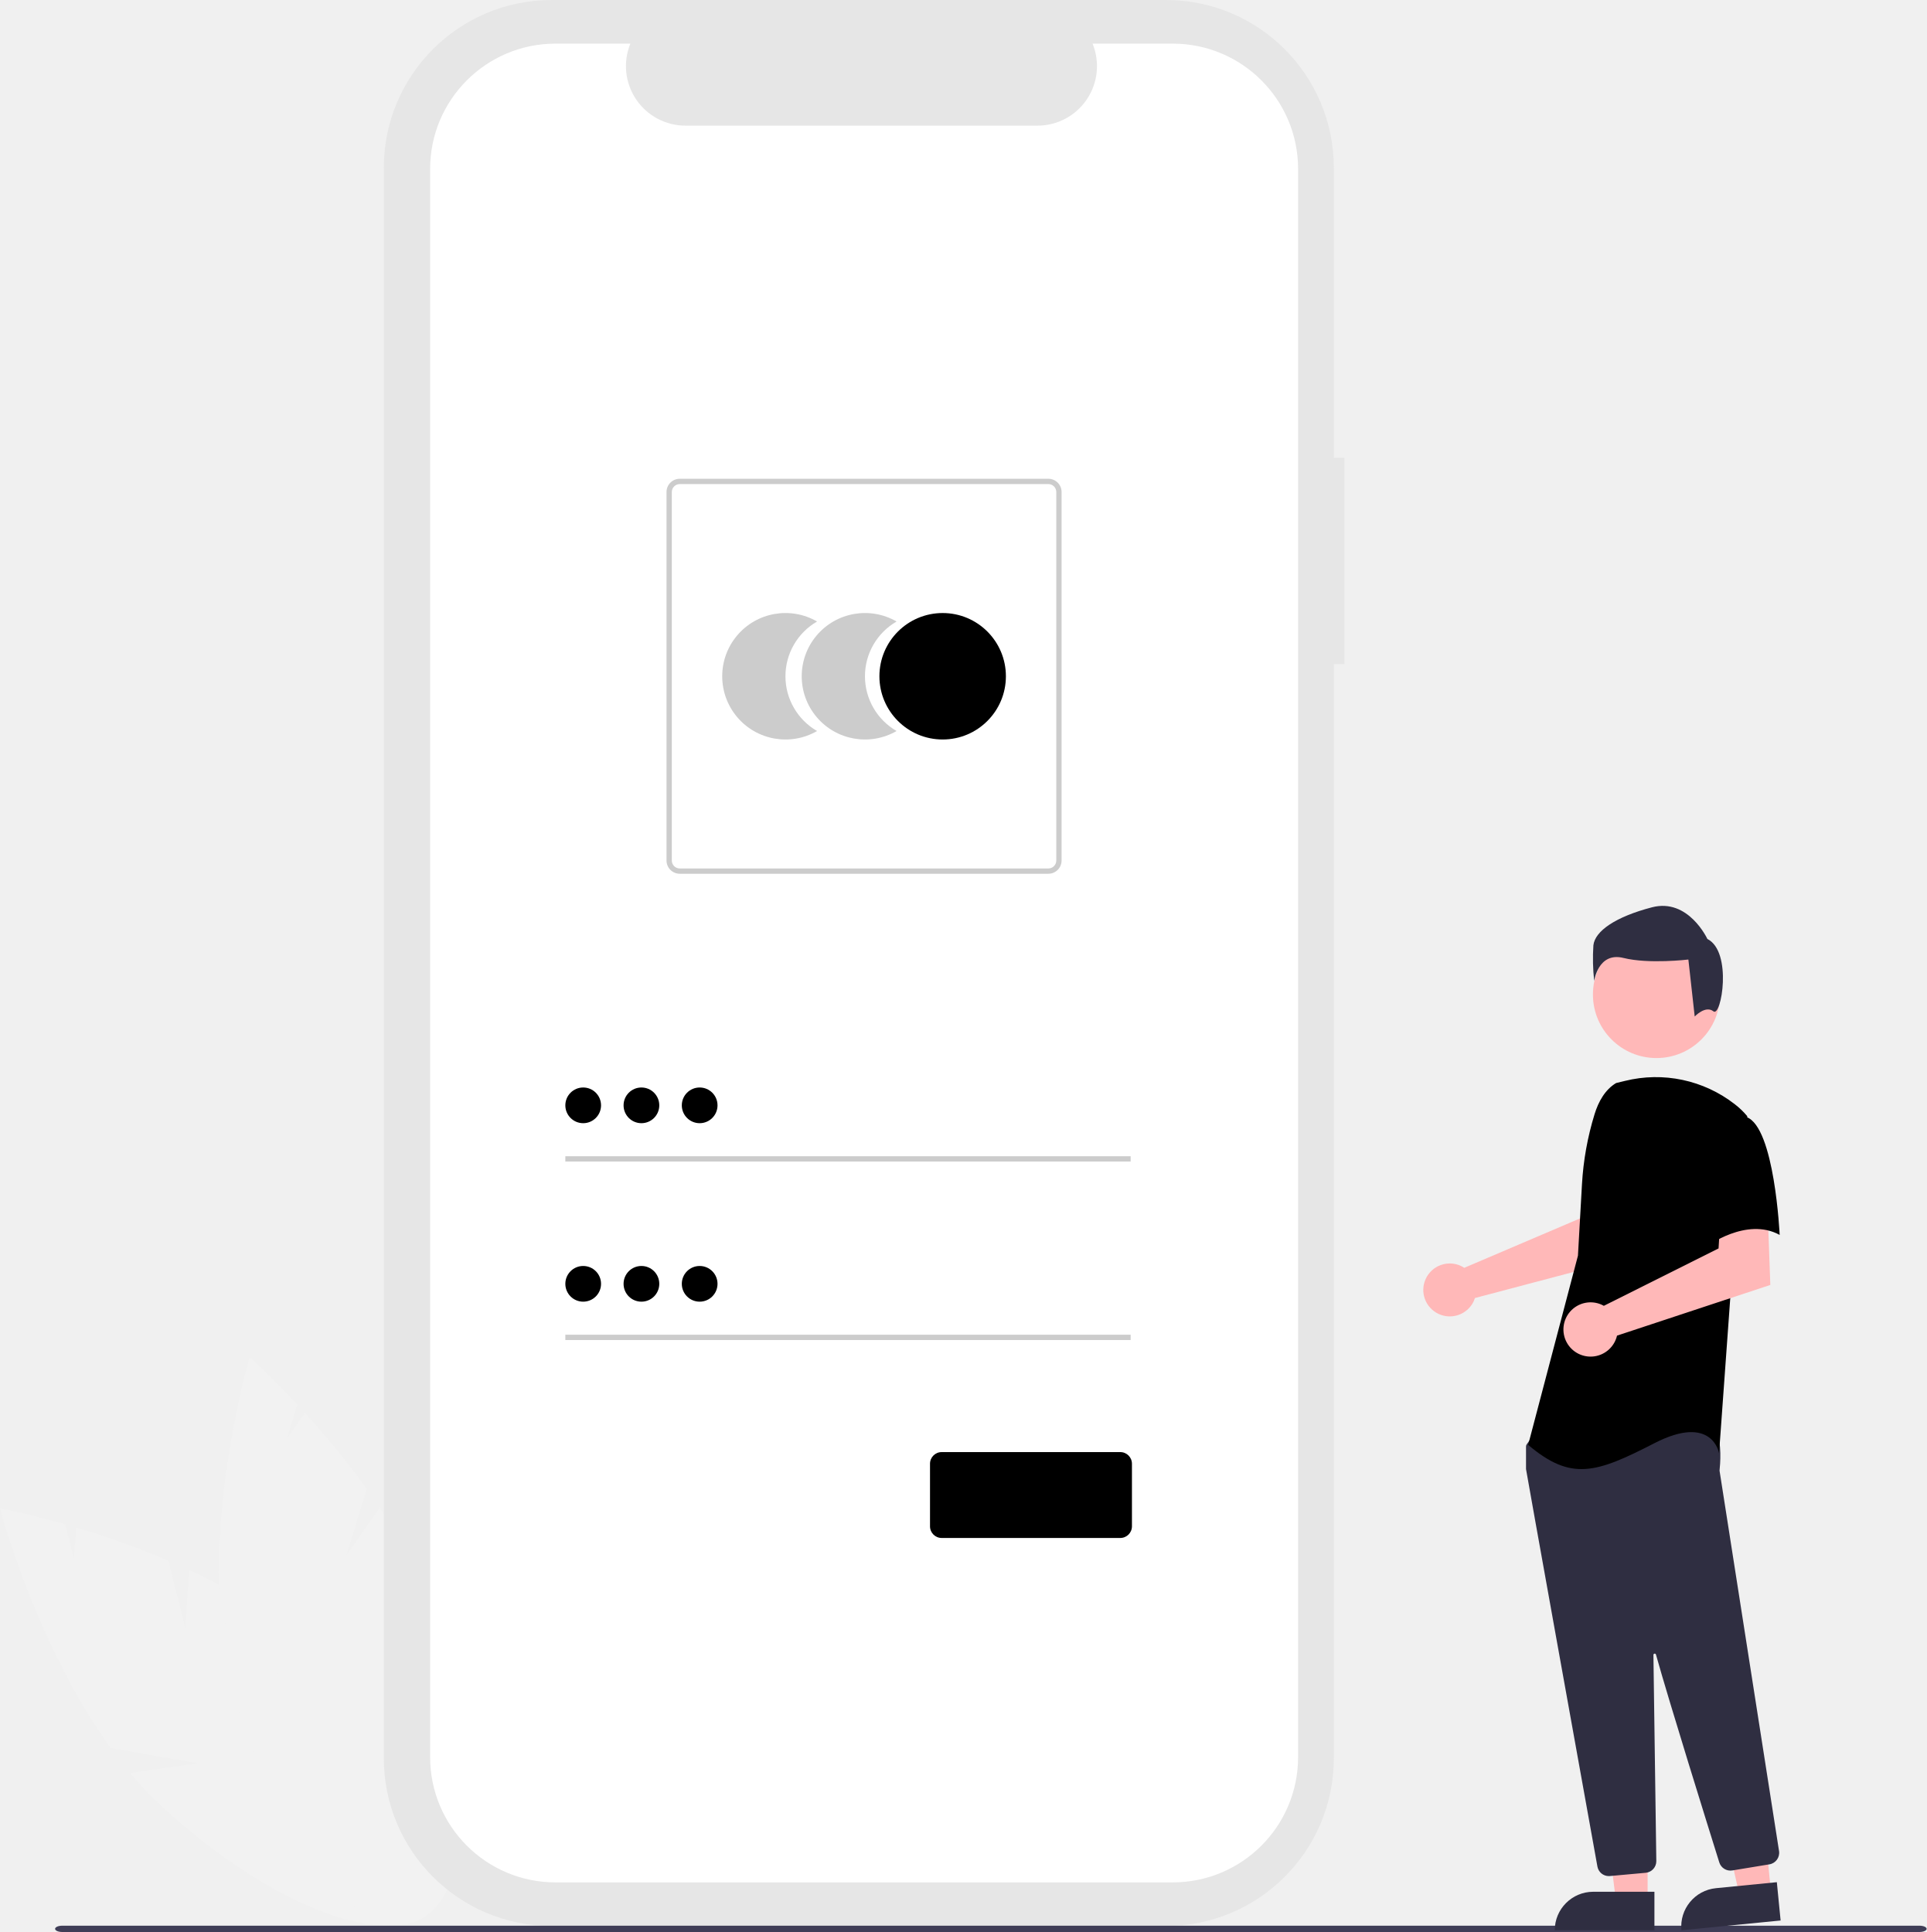
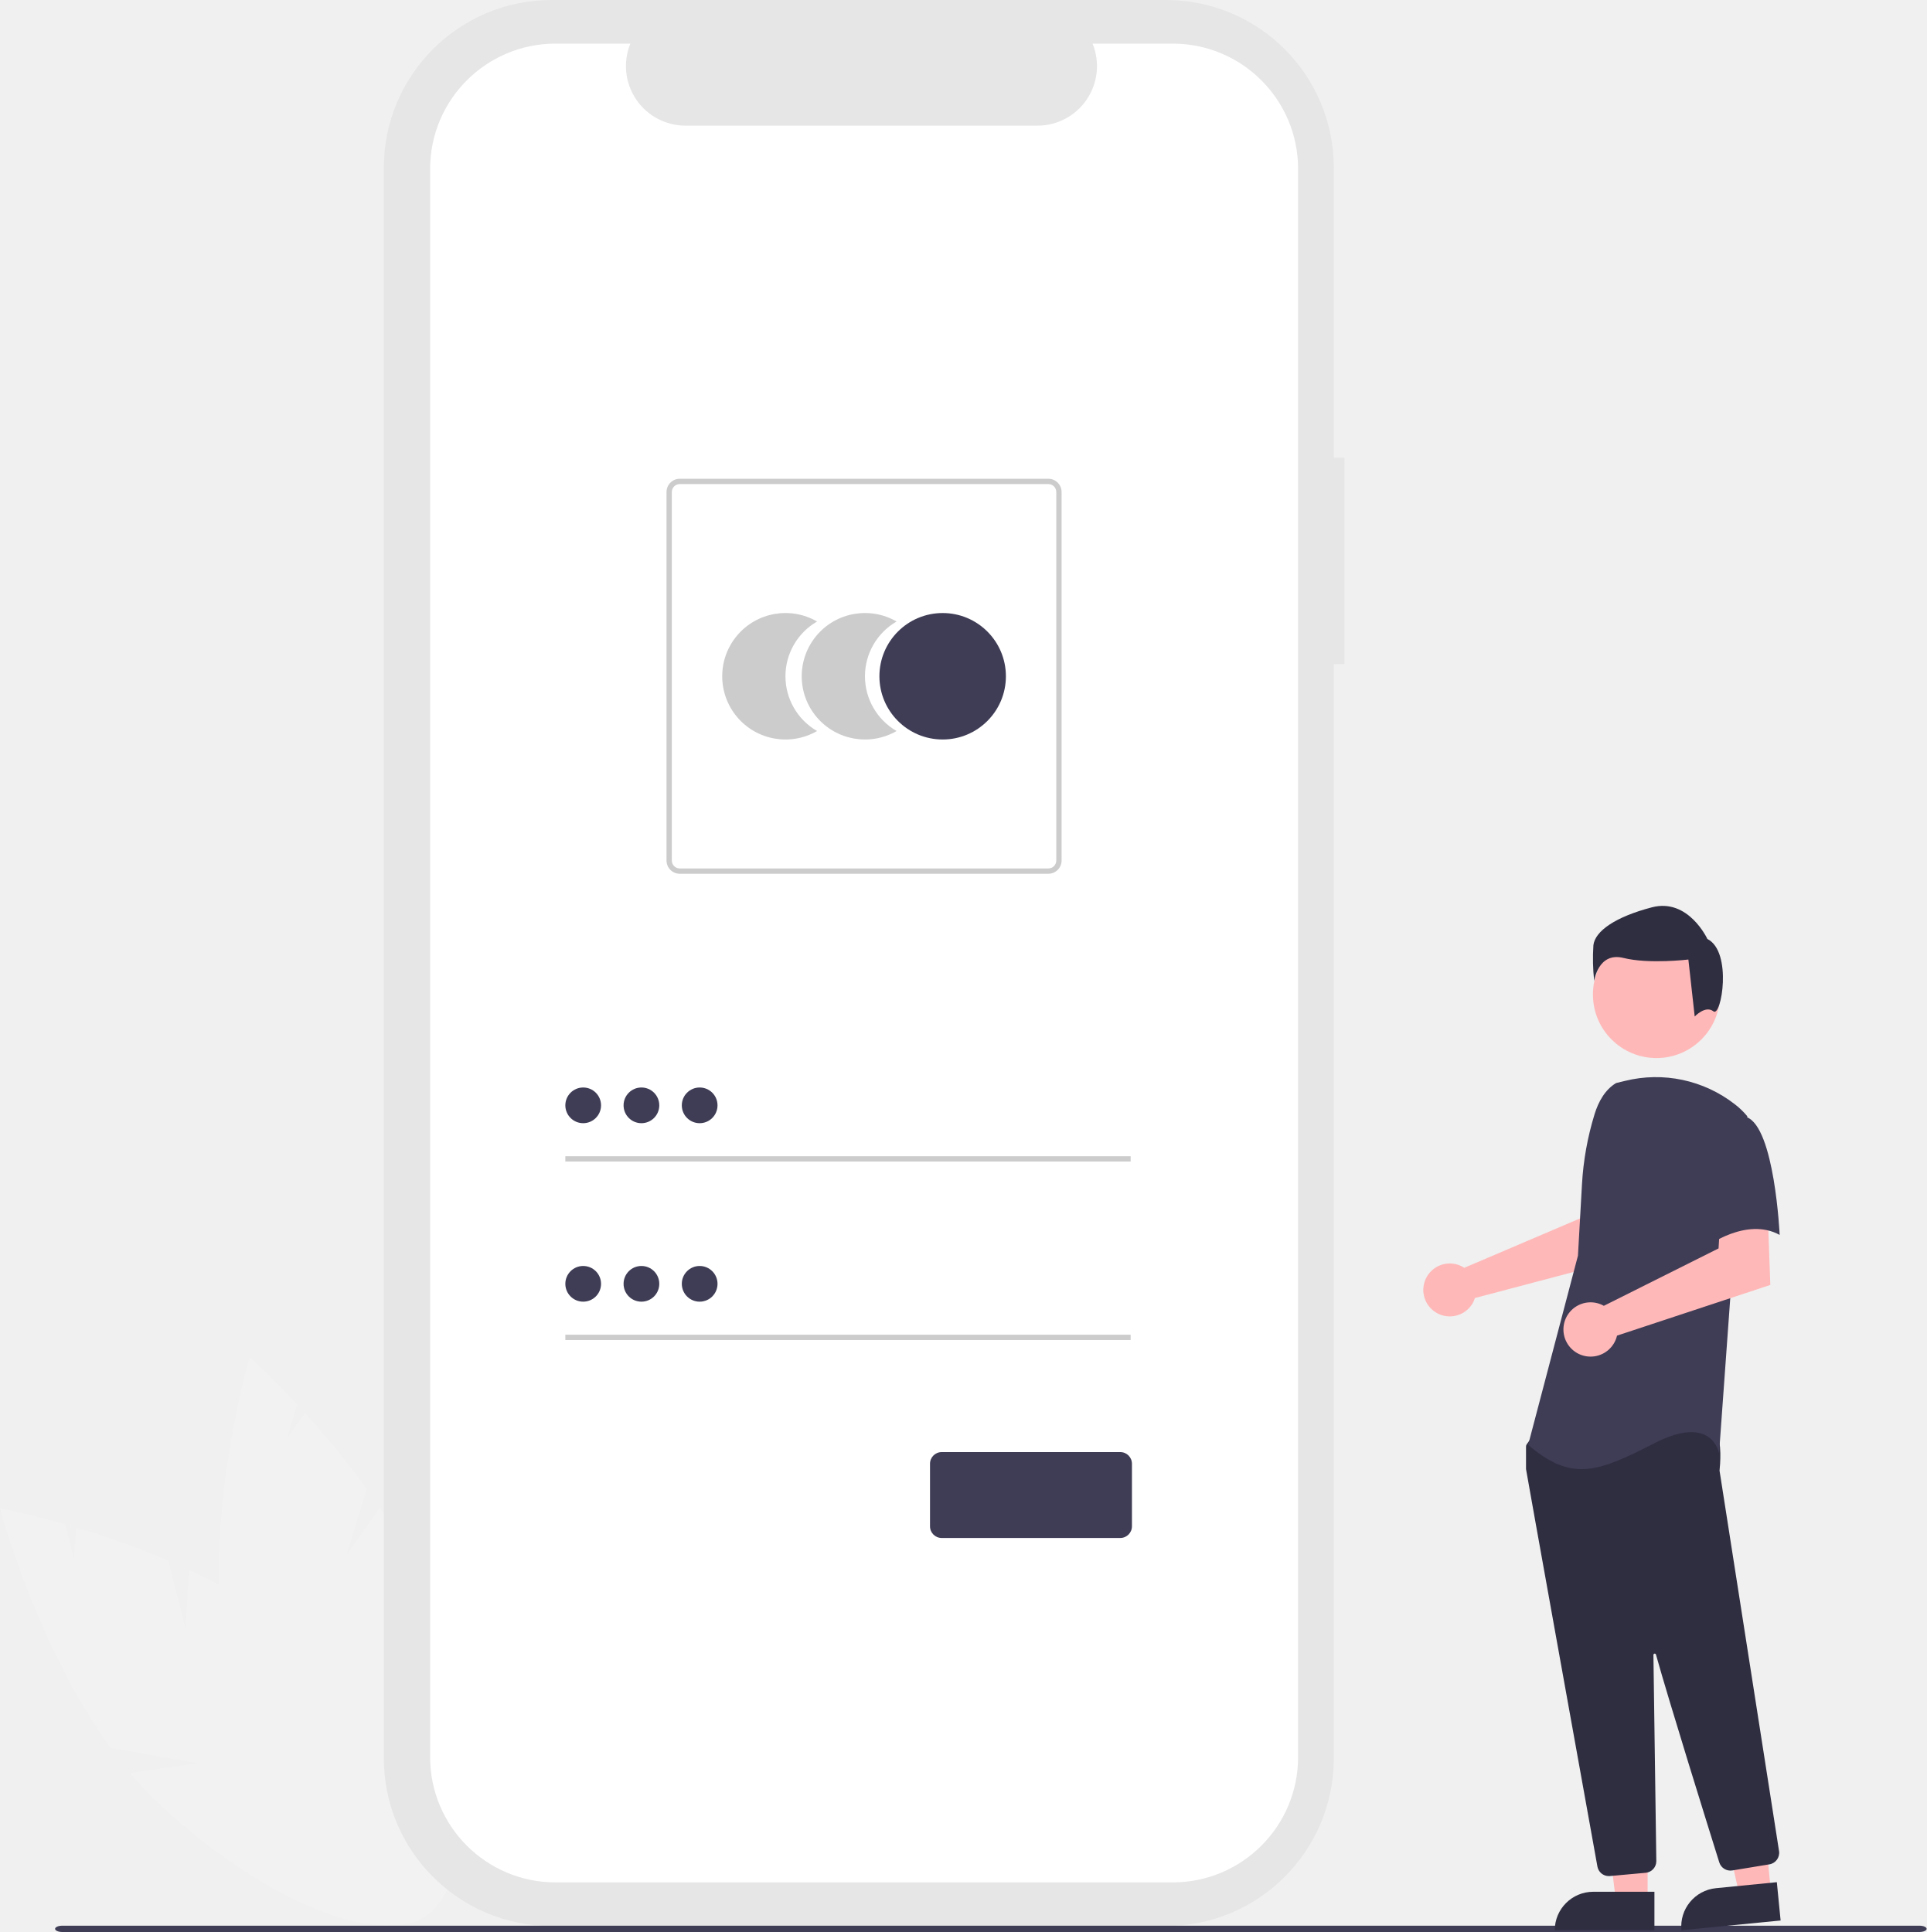
<svg xmlns="http://www.w3.org/2000/svg" data-name="Layer 1" width="744.848" height="747.077" viewBox="0 0 744.848 747.077">
  <path id="fa3b9e12-7275-481e-bee9-64fd9595a50d-251" data-name="Path 1" d="M299.205,705.809l-6.56-25.872a335.967,335.967,0,0,0-35.643-12.788l-.828,12.024-3.358-13.247c-15.021-4.294-25.24-6.183-25.24-6.183s13.8,52.489,42.754,92.617l33.734,5.926-26.207,3.779a135.926,135.926,0,0,0,11.719,12.422c42.115,39.092,89.024,57.028,104.773,40.06s-5.625-62.412-47.74-101.5c-13.056-12.119-29.457-21.844-45.875-29.5Z" transform="translate(-227.576 -76.46149)" fill="#f2f2f2" />
  <path id="bde08021-c30f-4979-a9d8-cb90b72b5ca2-252" data-name="Path 2" d="M361.591,677.706l7.758-25.538a335.94,335.94,0,0,0-23.9-29.371l-6.924,9.865,3.972-13.076c-10.641-11.436-18.412-18.335-18.412-18.335s-15.315,52.067-11.275,101.384l25.815,22.51-24.392-10.312a135.919,135.919,0,0,0,3.614,16.694c15.846,55.234,46.731,94.835,68.983,88.451s27.446-56.335,11.6-111.569c-4.912-17.123-13.926-33.926-24.023-48.965Z" transform="translate(-227.576 -76.46149)" fill="#f2f2f2" />
  <path id="b3ac2088-de9b-4f7f-bc99-0ed9705c1a9d-253" data-name="Path 22" d="M747.327,253.445h-4.092v-112.1a64.883,64.883,0,0,0-64.883-64.883H440.845a64.883,64.883,0,0,0-64.883,64.883v615a64.883,64.883,0,0,0,64.883,64.883H678.352a64.883,64.883,0,0,0,64.882-64.883v-423.105h4.092Z" transform="translate(-227.576 -76.46149)" fill="#e6e6e6" />
  <path id="b2715b96-3117-487c-acc0-20904544b5b7-254" data-name="Path 23" d="M680.97,93.335h-31a23.02,23.02,0,0,1-21.316,31.714H492.589a23.02,23.02,0,0,1-21.314-31.714H442.319a48.454,48.454,0,0,0-48.454,48.454v614.107a48.454,48.454,0,0,0,48.454,48.454H680.97a48.454,48.454,0,0,0,48.454-48.454h0V141.788a48.454,48.454,0,0,0-48.454-48.453Z" transform="translate(-227.576 -76.46149)" fill="#fff" />
  <path id="b06d66ec-6c84-45dd-8c27-1263a6253192-255" data-name="Path 6" d="M531.234,337.965a24.437,24.437,0,0,1,12.23-21.174,24.45,24.45,0,1,0,0,42.345A24.434,24.434,0,0,1,531.234,337.965Z" transform="translate(-227.576 -76.46149)" fill="#ccc" />
  <path id="e73810fe-4cf4-40cc-8c7c-ca544ce30bd4-256" data-name="Path 7" d="M561.971,337.965a24.436,24.436,0,0,1,12.23-21.174,24.45,24.45,0,1,0,0,42.345A24.434,24.434,0,0,1,561.971,337.965Z" transform="translate(-227.576 -76.46149)" fill="#ccc" />
-   <circle id="a4813fcf-056e-4514-bb8b-e6506f49341f" data-name="Ellipse 1" cx="364.434" cy="261.502" r="24.45" fill="#000000" />
+   <circle id="a4813fcf-056e-4514-bb8b-e6506f49341f" data-name="Ellipse 1" cx="364.434" cy="261.502" r="24.45" fill="#3f3d56" />
  <path id="bbe451c3-febc-41ba-8083-4c8307a2e73e-257" data-name="Path 8" d="M632.872,414.33h-142.5a5.123,5.123,0,0,1-5.117-5.117v-142.5a5.123,5.123,0,0,1,5.117-5.117h142.5a5.123,5.123,0,0,1,5.117,5.117v142.5A5.123,5.123,0,0,1,632.872,414.33Zm-142.5-150.686a3.073,3.073,0,0,0-3.07,3.07v142.5a3.073,3.073,0,0,0,3.07,3.07h142.5a3.073,3.073,0,0,0,3.07-3.07v-142.5a3.073,3.073,0,0,0-3.07-3.07Z" transform="translate(-227.576 -76.46149)" fill="#ccc" />
  <rect id="bb28937d-932f-4fdf-befe-f406e51091fe" data-name="Rectangle 1" x="218.562" y="447.102" width="218.552" height="2.047" fill="#ccc" />
-   <circle id="fcef55fc-4968-45b2-93bb-1a1080c85fc7" data-name="Ellipse 2" cx="225.464" cy="427.42" r="6.902" fill="#000000" />
+   <circle id="fcef55fc-4968-45b2-93bb-1a1080c85fc7" data-name="Ellipse 2" cx="225.464" cy="427.42" r="6.902" fill="#3f3d56" />
  <rect id="ff33d889-4c74-4b91-85ef-b4882cc8fe76" data-name="Rectangle 2" x="218.562" y="516.118" width="218.552" height="2.047" fill="#ccc" />
-   <circle id="e8fa0310-b872-4adf-aedd-0c6eda09f3b8" data-name="Ellipse 3" cx="225.464" cy="496.437" r="6.902" fill="#000000" />
-   <path d="M660.69,671.172H591.622a4.505,4.505,0,0,1-4.5-4.5v-24.208a4.505,4.505,0,0,1,4.5-4.5h69.068a4.505,4.505,0,0,1,4.5,4.5v24.208A4.505,4.505,0,0,1,660.69,671.172Z" transform="translate(-227.576 -76.46149)" fill="#000000" />
-   <circle id="e12ee00d-aa4a-4413-a013-11d20b7f97f7" data-name="Ellipse 7" cx="247.978" cy="427.42" r="6.902" fill="#000000" />
-   <circle id="f58f497e-6949-45c8-be5f-eee2aa0f6586" data-name="Ellipse 8" cx="270.492" cy="427.42" r="6.902" fill="#000000" />
-   <circle id="b4d4939a-c6e6-4f4d-ba6c-e8b05485017d" data-name="Ellipse 9" cx="247.978" cy="496.437" r="6.902" fill="#000000" />
-   <circle id="aff120b1-519b-4e96-ac87-836aa55663de" data-name="Ellipse 10" cx="270.492" cy="496.437" r="6.902" fill="#000000" />
+   <circle id="e8fa0310-b872-4adf-aedd-0c6eda09f3b8" data-name="Ellipse 3" cx="225.464" cy="496.437" r="6.902" fill="#3f3d56" />
+   <path d="M660.69,671.172H591.622a4.505,4.505,0,0,1-4.5-4.5v-24.208a4.505,4.505,0,0,1,4.5-4.5h69.068a4.505,4.505,0,0,1,4.5,4.5v24.208A4.505,4.505,0,0,1,660.69,671.172Z" transform="translate(-227.576 -76.46149)" fill="#3f3d56" />
+   <circle id="e12ee00d-aa4a-4413-a013-11d20b7f97f7" data-name="Ellipse 7" cx="247.978" cy="427.42" r="6.902" fill="#3f3d56" />
+   <circle id="f58f497e-6949-45c8-be5f-eee2aa0f6586" data-name="Ellipse 8" cx="270.492" cy="427.42" r="6.902" fill="#3f3d56" />
+   <circle id="b4d4939a-c6e6-4f4d-ba6c-e8b05485017d" data-name="Ellipse 9" cx="247.978" cy="496.437" r="6.902" fill="#3f3d56" />
+   <circle id="aff120b1-519b-4e96-ac87-836aa55663de" data-name="Ellipse 10" cx="270.492" cy="496.437" r="6.902" fill="#3f3d56" />
  <path id="f1094013-1297-477a-ac57-08eac07c4bd5-258" data-name="Path 88" d="M969.642,823.539H251.656c-1.537,0-2.782-.546-2.782-1.218s1.245-1.219,2.782-1.219H969.642c1.536,0,2.782.546,2.782,1.219S971.178,823.539,969.642,823.539Z" transform="translate(-227.576 -76.46149)" fill="#3f3d56" />
  <path d="M792.253,565.923a10.094,10.094,0,0,1,1.411.787l44.852-19.143,1.601-11.815,17.922-.11-1.059,27.098-59.2,15.656a10.608,10.608,0,0,1-.447,1.208,10.235,10.235,0,1,1-5.079-13.682Z" transform="translate(-227.576 -76.46149)" fill="#ffb8b8" />
  <polygon points="636.98 735.021 624.72 735.021 618.888 687.733 636.982 687.734 636.98 735.021" fill="#ffb8b8" />
  <path d="M615.963,731.518h23.644a0,0,0,0,1,0,0v14.887a0,0,0,0,1,0,0H601.076a0,0,0,0,1,0,0v0A14.887,14.887,0,0,1,615.963,731.518Z" fill="#2f2e41" />
  <polygon points="684.66 731.557 672.459 732.759 662.018 686.271 680.025 684.497 684.66 731.557" fill="#ffb8b8" />
  <path d="M891.686,806.128h23.644a0,0,0,0,1,0,0v14.887a0,0,0,0,1,0,0H876.799a0,0,0,0,1,0,0v0A14.887,14.887,0,0,1,891.686,806.128Z" transform="translate(-303.0087 15.2906) rotate(-5.62529)" fill="#2f2e41" />
  <circle cx="640.393" cy="384.574" r="24.561" fill="#ffb8b8" />
  <path d="M849.556,801.919a4.471,4.471,0,0,1-4.415-3.697c-6.346-35.226-27.088-150.405-27.584-153.596a1.427,1.427,0,0,1-.016-.222v-8.588a1.489,1.489,0,0,1,.279-.872l2.74-3.838a1.478,1.478,0,0,1,1.144-.625c15.622-.732,66.784-2.879,69.256.209h0c2.482,3.104,1.605,12.507,1.404,14.36l.01.193,22.985,146.995a4.512,4.512,0,0,1-3.715,5.135l-14.356,2.365a4.521,4.521,0,0,1-5.025-3.093c-4.44-14.188-19.329-61.918-24.489-80.387a.499.499,0,0,0-.98.139c.258,17.605.881,62.523,1.096,78.037l.023,1.671a4.518,4.518,0,0,1-4.093,4.536l-13.844,1.258C849.836,801.914,849.695,801.919,849.556,801.919Z" transform="translate(-227.576 -76.46149)" fill="#2f2e41" />
-   <path id="ae7af94f-88d7-4204-9f07-e3651de85c05-259" data-name="Path 99" d="M852.381,495.254c-4.286,2.548-6.851,7.23-8.323,11.995a113.681,113.681,0,0,0-4.884,27.159l-1.556,27.6-19.255,73.17c16.689,14.121,26.315,10.912,48.78-.639s25.032,3.851,25.032,3.851l4.492-62.258,6.418-68.032a30.164,30.164,0,0,0-4.861-4.674,49.658,49.658,0,0,0-42.442-8.995Z" transform="translate(-227.576 -76.46149)" fill="#000000" />
+   <path id="ae7af94f-88d7-4204-9f07-e3651de85c05-259" data-name="Path 99" d="M852.381,495.254c-4.286,2.548-6.851,7.23-8.323,11.995a113.681,113.681,0,0,0-4.884,27.159l-1.556,27.6-19.255,73.17c16.689,14.121,26.315,10.912,48.78-.639s25.032,3.851,25.032,3.851l4.492-62.258,6.418-68.032a30.164,30.164,0,0,0-4.861-4.674,49.658,49.658,0,0,0-42.442-8.995Z" transform="translate(-227.576 -76.46149)" fill="#3f3d56" />
  <path d="M846.127,580.7a10.526,10.526,0,0,1,1.501.704l44.348-22.197.736-12.026,18.294-1.261.98,27.413L852.72,592.932a10.496,10.496,0,1,1-6.593-12.232Z" transform="translate(-227.576 -76.46149)" fill="#ffb8b8" />
-   <path id="a6768b0e-63d0-4b31-8462-9b2e0b00f0fd-260" data-name="Path 101" d="M902.766,508.412c10.912,3.851,12.834,45.574,12.834,45.574-12.837-7.06-28.241,4.493-28.241,4.493s-3.209-10.912-7.06-25.032a24.53,24.53,0,0,1,5.134-23.106S891.854,504.558,902.766,508.412Z" transform="translate(-227.576 -76.46149)" fill="#000000" />
+   <path id="a6768b0e-63d0-4b31-8462-9b2e0b00f0fd-260" data-name="Path 101" d="M902.766,508.412c10.912,3.851,12.834,45.574,12.834,45.574-12.837-7.06-28.241,4.493-28.241,4.493s-3.209-10.912-7.06-25.032a24.53,24.53,0,0,1,5.134-23.106S891.854,504.558,902.766,508.412Z" transform="translate(-227.576 -76.46149)" fill="#3f3d56" />
  <path id="bfd7963f-0cf8-4885-9d3a-2c00bccda2e3-261" data-name="Path 102" d="M889.991,467.531c-3.06-2.448-7.235,2.002-7.235,2.002l-2.448-22.033s-15.301,1.833-25.093-.612-11.323,8.875-11.323,8.875a78.58,78.58,0,0,1-.306-13.771c.612-5.508,8.568-11.017,22.645-14.689S887.652,439.543,887.652,439.543C897.445,444.439,893.051,469.979,889.991,467.531Z" transform="translate(-227.576 -76.46149)" fill="#2f2e41" />
</svg>
